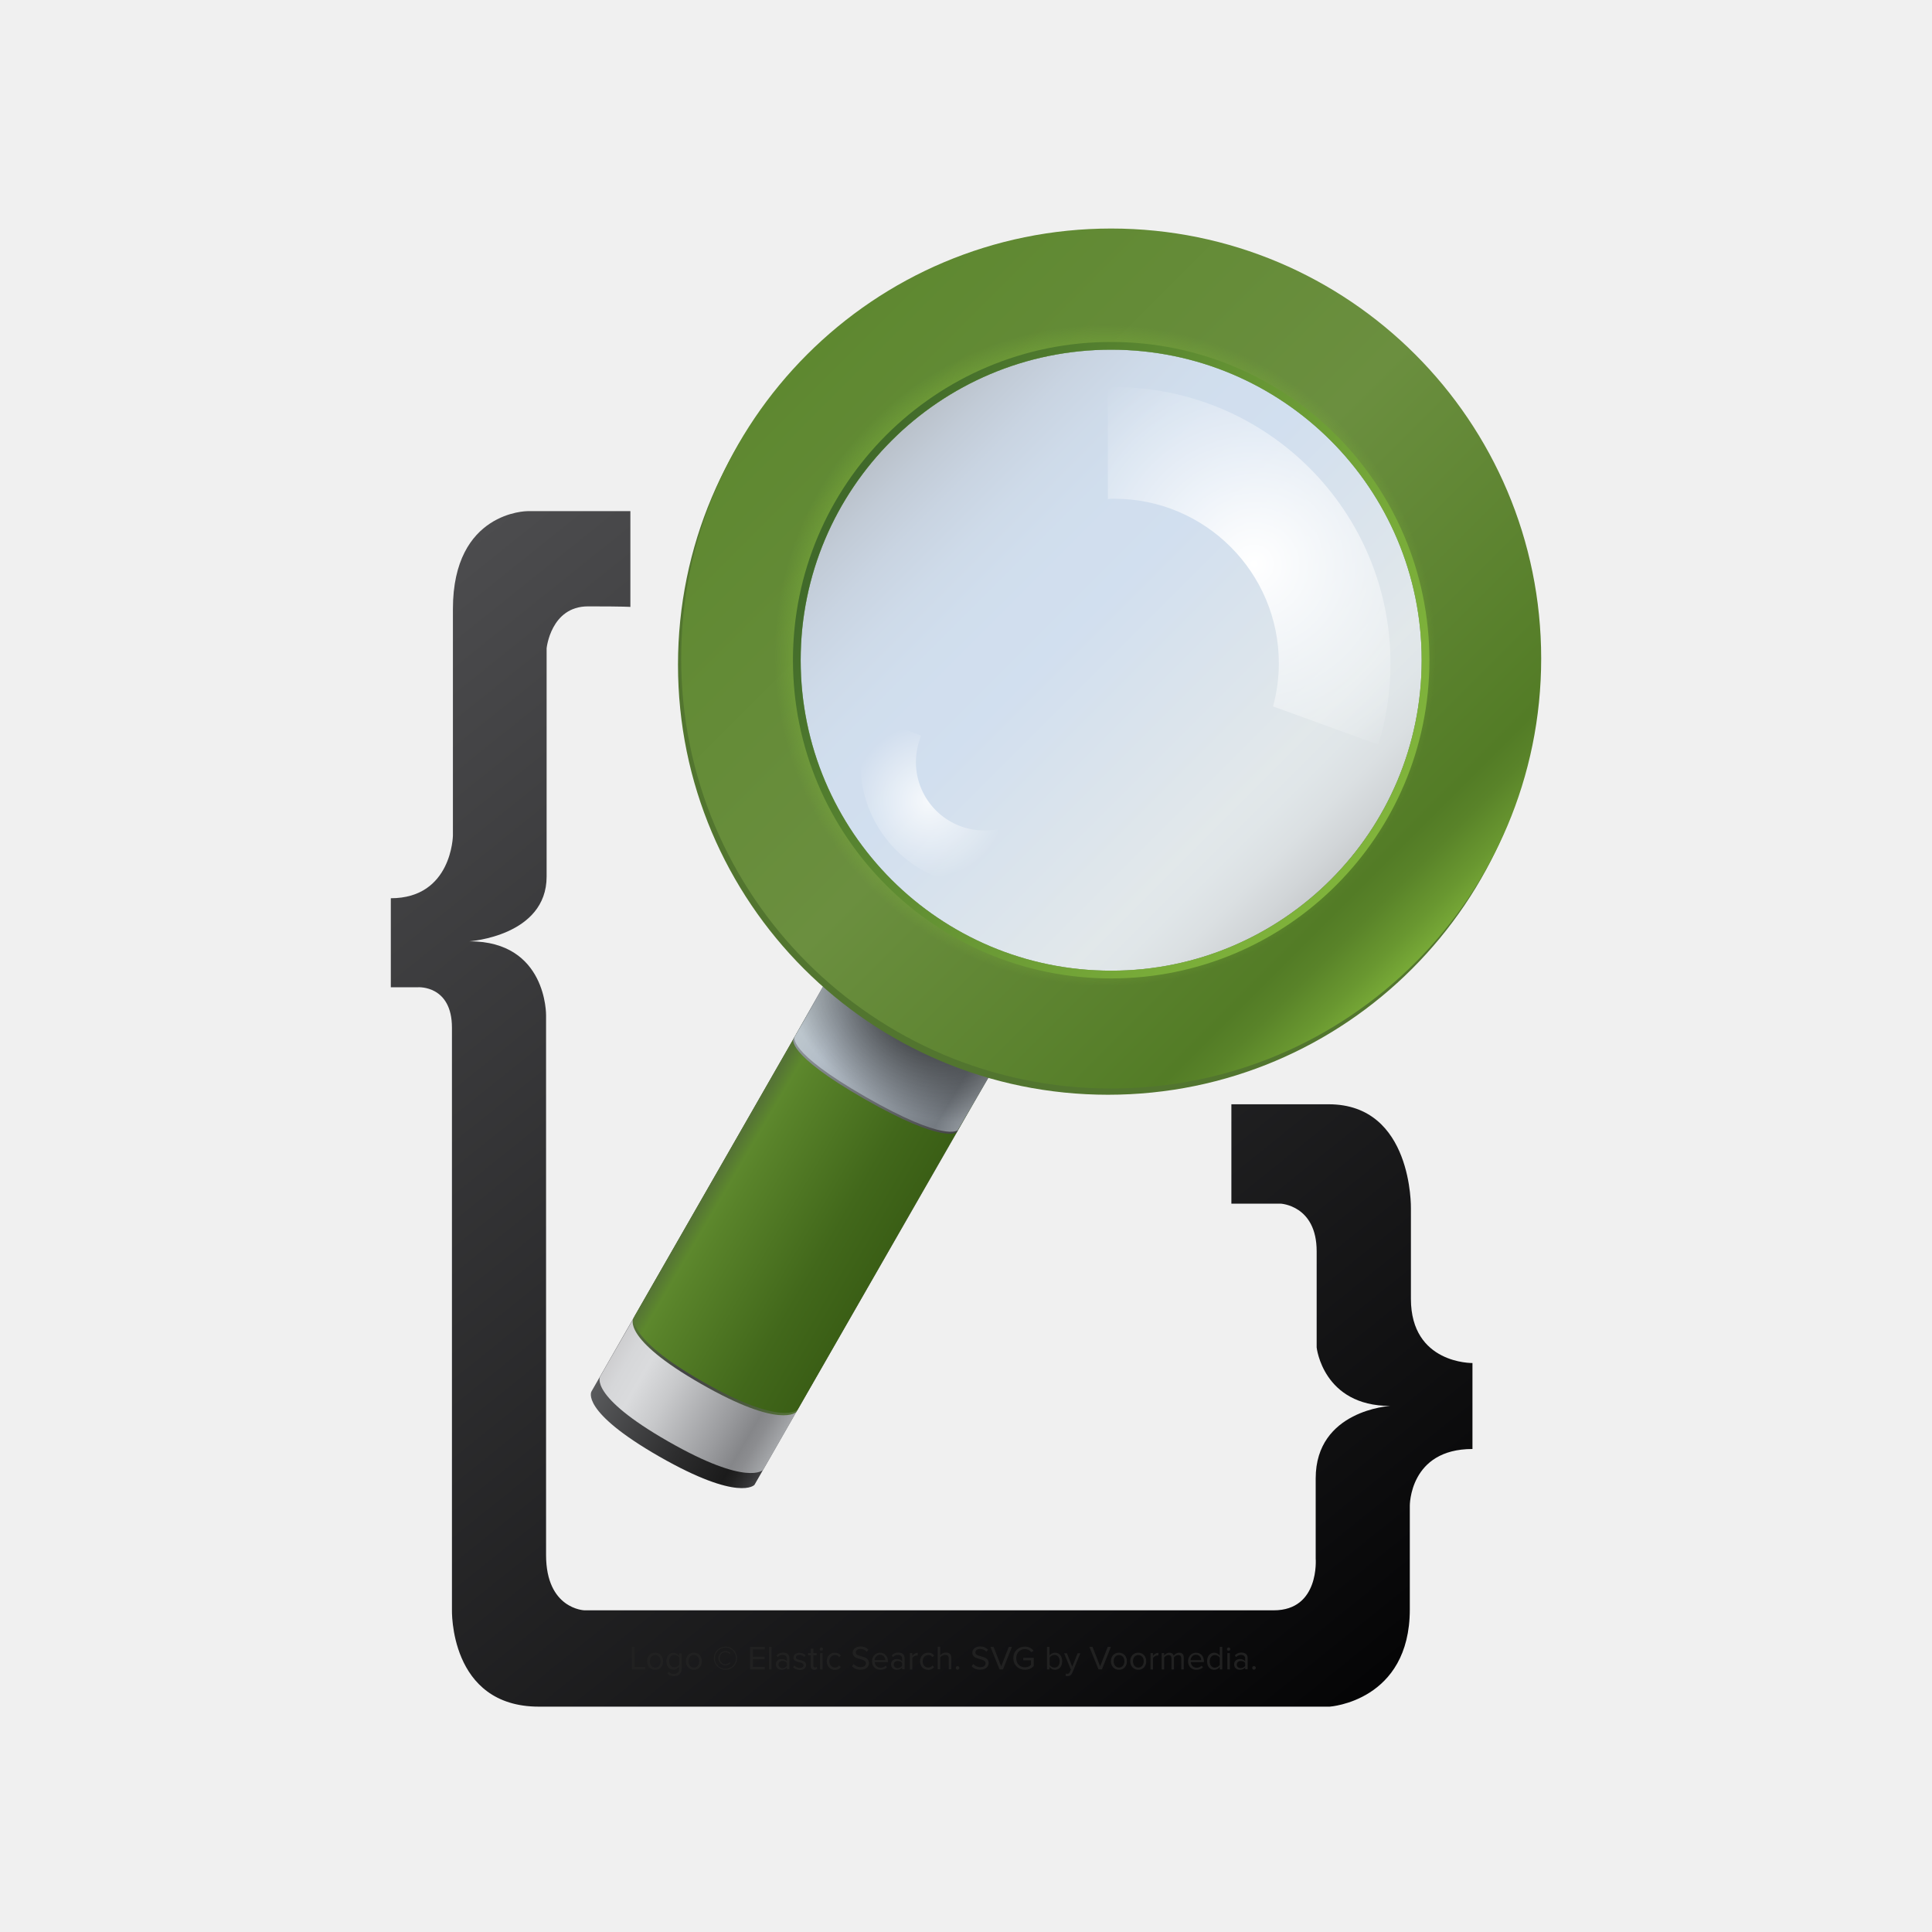
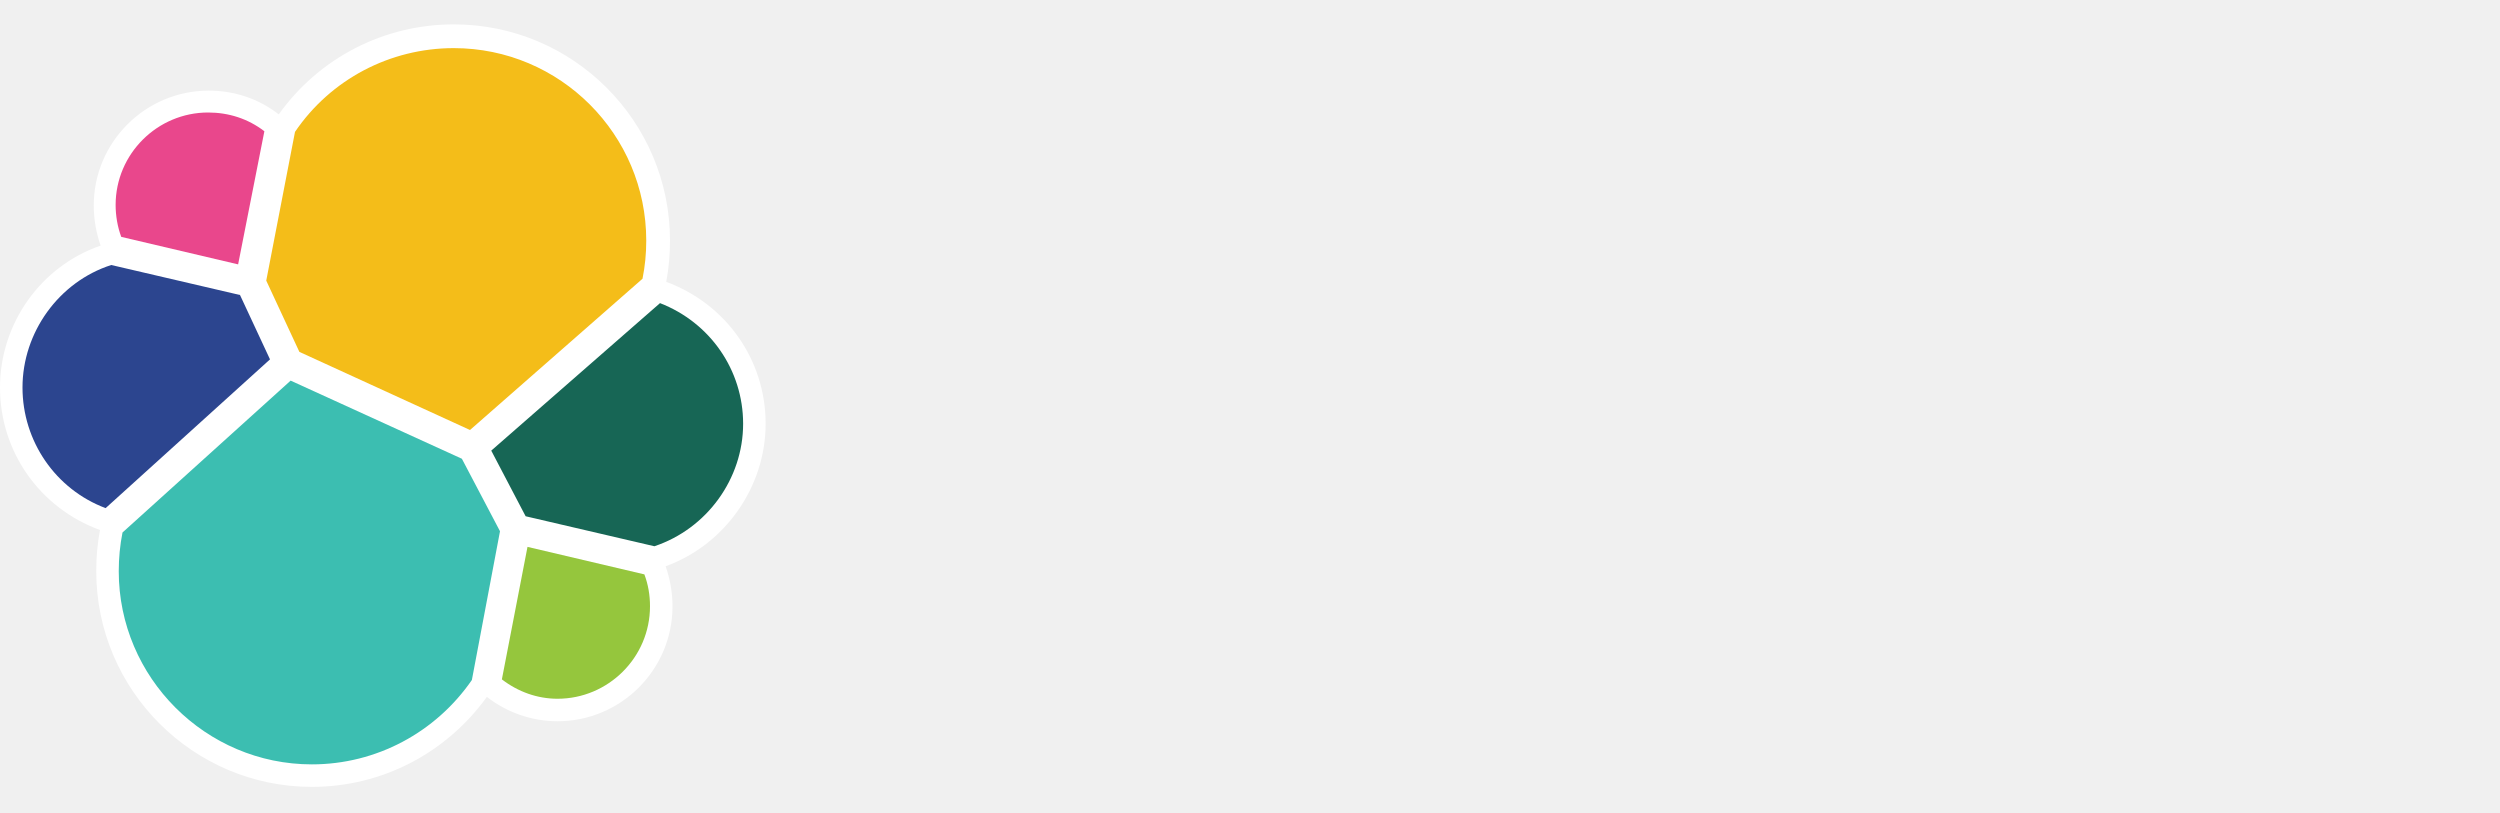
- <svg xmlns="http://www.w3.org/2000/svg" version="1.1" x="0px" y="0px" width="140px" height="140px" viewBox="0 0 140 140" style="enable-background:new 0 0 280 140;" xml:space="preserve">
-   <style type="text/css">
- 
- 	.st0{fill:#52752F;}
- 	.st1{fill:#212121;}
- 	.st2{fill:url(#SVGID_2_);}
- 	.st3{fill:url(#SVGID_3_);}
- 	.st4{fill:url(#SVGID_4_);}
- 	.st5{fill:url(#SVGID_5_);}
- 	.st6{fill:url(#SVGID_6_);}
- 	.st7{fill:url(#SVGID_7_);}
- 	.st8{fill:url(#SVGID_8_);}
- 	.st9{fill:url(#SVGID_9_);}
- 	.st10{opacity:0.5;}
- 	.st11{opacity:0.8;}
- 	.st12{fill:#636363;}
- 	.st13{fill:url(#SVGID_10_);}
- 	.st14{fill:url(#SVGID_11_);}
- 	.st15{fill:url(#SVGID_13_);}
- 	.st16{fill:url(#SVGID_14_);}
- 	.st17{fill:url(#SVGID_16_);}
- 	.st18{fill:url(#SVGID_17_);}
- 	.st19{fill:url(#SVGID_18_);}
- 	.st20{fill:url(#SVGID_19_);}
- 	.st21{fill:url(#SVGID_20_);}
- 	.st22{fill:url(#SVGID_21_);}
- 	.st23{fill:url(#SVGID_22_);}
- 	.st24{fill:url(#SVGID_23_);}
- 	.st25{fill:url(#SVGID_24_);}
- 	.st26{fill:url(#SVGID_25_);}
- 	.st27{fill:url(#SVGID_27_);}
- 	.st28{fill:url(#SVGID_28_);}
- 	.st29{opacity:0.5;fill:url(#SVGID_12_);}
- 	.st30{opacity:0.5;fill:url(#SVGID_26_);}
- 	.st31{fill-rule:evenodd;clip-rule:evenodd;fill:url(#SVGID_15_);}
- 	.st32{fill-rule:evenodd;clip-rule:evenodd;fill:url(#SVGID_1_);}
- 
- </style>
-   <g id="Layer_1">
+ <svg xmlns="http://www.w3.org/2000/svg" version="1.1" x="0px" y="0px" viewBox="0 0 400 130" preserveAspectRatio="xMinYMin meet" enable-background="new 0 0 400 130" xml:space="preserve">
+   <g>
    <g>
+       <path fill="#FFFFFF" d="M122.5,67.8c0-10.3-6.4-19.2-15.9-22.7c0.4-2.2,0.6-4.3,0.6-6.6c0-19.1-15.5-34.6-34.6-34.6        c-11.1,0-21.5,5.3-28,14.4c-3.2-2.5-7.1-3.8-11.2-3.8c-10.1,0-18.4,8.2-18.4,18.4c0,2.2,0.4,4.4,1.1,6.4C6.5,42.6,0,51.8,0,62        c0,10.3,6.4,19.3,16,22.8c-0.4,2.1-0.6,4.3-0.6,6.6c0,19,15.5,34.5,34.5,34.5c11.2,0,21.5-5.4,28-14.4c3.2,2.5,7.2,3.9,11.3,3.9        c10.1,0,18.4-8.2,18.4-18.4c0-2.2-0.4-4.4-1.1-6.4C115.9,87.2,122.5,78,122.5,67.8z" />
      <g>
-         <linearGradient id="SVGID_1_" gradientUnits="userSpaceOnUse" x1="23.627" y1="47.258" x2="90.677" y2="130.733">
-           <stop offset="0" style="stop-color:#4C4C4E" />
-           <stop offset="1" style="stop-color:#040405" />
-         </linearGradient>
-         <path class="st32" d="M45.68,43.98v-6.94h-7.46c0,0-5.4,0-5.4,7.09c0,7.09,0,16.42,0,16.42s-0.07,4.54-4.5,4.54v6.45h1.99     c0,0,2.44-0.15,2.44,2.93c0,3.07,0,42.15,0,42.15s-0.23,7.05,6.3,7.05c6.53,0,57.3,0,57.3,0s5.81-0.38,5.81-7.05     c0-6.67,0-7.5,0-7.5s-0.04-4.12,4.54-4.12v-6.23c0,0-4.46,0.08-4.46-4.65c0-4.72,0-6.56,0-6.56s0.15-7.54-5.96-7.54     c-6.11,0-7.05,0-7.05,0v7.2h3.56c0,0,2.62,0.11,2.62,3.45s0,6.97,0,6.97s0.45,4.24,5.33,4.24c0,0-5.4,0.3-5.4,5.25     c0,4.95,0,5.81,0,5.81s0.3,3.75-3.04,3.75s-49.95,0-49.95,0s-2.78-0.08-2.78-4.01s0-39.11,0-39.11s0.08-5.36-5.55-5.36     c0,0,5.59-0.38,5.59-4.69s0-16.54,0-16.54s0.3-3.04,3-3.04C45.31,43.94,45.68,43.98,45.68,43.98z" />
+         <path fill="#F4BD19" d="M47.9,56.3l27.3,12.5l27.6-24.2c0.4-2,0.6-4,0.6-6.1c0-17-13.8-30.8-30.8-30.8c-10.2,0-19.7,5-25.4,13.4         l-4.6,23.8L47.9,56.3z" />
      </g>
      <g>
-         <g>
-           <linearGradient id="SVGID_2_" gradientUnits="userSpaceOnUse" x1="52.964" y1="83.422" x2="64.889" y2="90.397">
-             <stop offset="0" style="stop-color:#5A5B5D" />
-             <stop offset="0.554" style="stop-color:#2D2D2E" />
-             <stop offset="0.834" style="stop-color:#1B1B1B" />
-             <stop offset="0.883" style="stop-color:#222222" />
-             <stop offset="0.954" style="stop-color:#343436" />
-             <stop offset="1" style="stop-color:#444446" />
-           </linearGradient>
-           <path class="st2" d="M54.67,107.6c0,0-1.1,1.26-6.89-2.05c-5.79-3.32-4.92-4.72-4.92-4.72L63.6,64.63l11.81,6.77L54.67,107.6z" />
-         </g>
-         <g>
-           <linearGradient id="SVGID_3_" gradientUnits="userSpaceOnUse" x1="50.86" y1="87.203" x2="62.736" y2="94.149" gradientTransform="matrix(0.9979 3.610000e-03 3.610000e-03 0.9937 2.064 -3.6143)">
-             <stop offset="0" style="stop-color:#CECED0" />
-             <stop offset="0.085" style="stop-color:#D6D7D9" />
-             <stop offset="0.193" style="stop-color:#DADBDD" />
-             <stop offset="0.361" style="stop-color:#C8C9CB" />
-             <stop offset="0.697" style="stop-color:#9A9B9E" />
-             <stop offset="0.834" style="stop-color:#858689" />
-             <stop offset="0.889" style="stop-color:#8C8D90" />
-             <stop offset="0.97" style="stop-color:#9FA1A4" />
-             <stop offset="1" style="stop-color:#A8AAAD" />
-           </linearGradient>
-           <path class="st3" d="M55.3,106.51c0,0-1.1,1.25-6.88-2.06c-5.79-3.31-4.93-4.7-4.93-4.7L63.27,65.3l11.81,6.77L55.3,106.51z" />
-         </g>
-         <g>
-           <linearGradient id="SVGID_4_" gradientUnits="userSpaceOnUse" x1="42.433" y1="101.827" x2="54.307" y2="108.773" gradientTransform="matrix(1.0048 -8.327000e-03 -8.341000e-03 1.0145 12.7114 -22.1509)">
-             <stop offset="0" style="stop-color:#557435" />
-             <stop offset="0.205" style="stop-color:#4B573F" />
-             <stop offset="0.368" style="stop-color:#444446" />
-             <stop offset="0.54" style="stop-color:#474B43" />
-             <stop offset="0.792" style="stop-color:#4D5F3D" />
-             <stop offset="1" style="stop-color:#557435" />
-           </linearGradient>
-           <path class="st4" d="M57.71,102.31c0,0-1.12,1.29-6.91-2.03c-5.79-3.31-4.91-4.74-4.91-4.74L63.6,64.63l11.81,6.77L57.71,102.31      z" />
-         </g>
-         <g>
-           <linearGradient id="SVGID_5_" gradientUnits="userSpaceOnUse" x1="40.671" y1="104.946" x2="52.497" y2="111.864" gradientTransform="matrix(1.0037 -6.382000e-03 -6.382000e-03 1.0111 13.7085 -23.8545)">
-             <stop offset="0" style="stop-color:#557435" />
-             <stop offset="0.076" style="stop-color:#5D882D" />
-             <stop offset="0.158" style="stop-color:#59832A" />
-             <stop offset="0.688" style="stop-color:#42681B" />
-             <stop offset="1" style="stop-color:#3A5E15" />
-           </linearGradient>
-           <path class="st5" d="M57.8,102.14c0,0-1.12,1.28-6.9-2.03c-5.79-3.31-4.91-4.74-4.91-4.74l16.19-28.21l11.81,6.77L57.8,102.14z" />
-         </g>
-         <g>
-           <linearGradient id="SVGID_6_" gradientUnits="userSpaceOnUse" x1="-251.417" y1="614.739" x2="-239.621" y2="621.639" gradientTransform="matrix(0.9377 0.1087 0.1087 0.8102 229.1084 -399.8647)">
-             <stop offset="0" style="stop-color:#90969C" />
-             <stop offset="1" style="stop-color:#444446" />
-           </linearGradient>
-           <path class="st6" d="M69.32,82.04c0,0-0.9,0.9-6.69-2.41c-5.79-3.32-5.13-4.36-5.13-4.36l5.58-9.91l11.81,6.77L69.32,82.04z" />
-         </g>
-         <g>
-           <linearGradient id="SVGID_7_" gradientUnits="userSpaceOnUse" x1="-253.082" y1="617.985" x2="-241.436" y2="624.797" gradientTransform="matrix(0.9367 0.1104 0.1104 0.8073 229.2656 -400.1313)">
-             <stop offset="0" style="stop-color:#BCC6CD" />
-             <stop offset="0.156" style="stop-color:#B4BEC8" />
-             <stop offset="0.874" style="stop-color:#747A81" />
-             <stop offset="1" style="stop-color:#90969C" />
-           </linearGradient>
-           <path class="st7" d="M69.4,81.9c0,0-0.9,0.9-6.68-2.42s-5.13-4.35-5.13-4.35l5.78-9.89l11.81,6.77L69.4,81.9z" />
-         </g>
-         <g>
-           <radialGradient id="SVGID_8_" cx="-246.755" cy="620.197" r="10.398" gradientTransform="matrix(0.8946 0.4436 -0.2777 0.635 459.5605 -211.1148)" gradientUnits="userSpaceOnUse">
-             <stop offset="0" style="stop-color:#1B1B1B;stop-opacity:0.9" />
-             <stop offset="1" style="stop-color:#1B1B1B;stop-opacity:0" />
-           </radialGradient>
-           <path class="st8" d="M69.4,81.9c0,0-0.9,0.9-6.68-2.42s-5.13-4.35-5.13-4.35l6.25-10.66l11.81,6.77L69.4,81.9z" />
-         </g>
-       </g>
-       <path class="st0" d="M80.29,17.01c-17.21,0-31.16,13.95-31.16,31.16c0,17.21,13.95,31.16,31.16,31.16s31.16-13.95,31.16-31.16    C111.46,30.96,97.5,17.01,80.29,17.01z M80.52,70.34c-12.43,0-22.5-10.07-22.5-22.5c0-12.43,10.07-22.5,22.5-22.5    c12.43,0,22.5,10.07,22.5,22.5C103.02,60.26,92.95,70.34,80.52,70.34z" />
-       <linearGradient id="SVGID_9_" gradientUnits="userSpaceOnUse" x1="58.484" y1="25.69" x2="104.722" y2="71.928">
-         <stop offset="0" style="stop-color:#5E8830" />
-         <stop offset="0.461" style="stop-color:#6B8F3F" />
-         <stop offset="0.85" style="stop-color:#537C26" />
-         <stop offset="0.879" style="stop-color:#598329" />
-         <stop offset="0.923" style="stop-color:#699730" />
-         <stop offset="0.97" style="stop-color:#80B43B" />
-       </linearGradient>
-       <path class="st9" d="M80.52,16.56c-17.21,0-31.16,13.95-31.16,31.16c0,17.21,13.95,31.16,31.16,31.16s31.16-13.95,31.16-31.16    C111.68,30.51,97.73,16.56,80.52,16.56z M80.52,70.34c-12.43,0-22.5-10.07-22.5-22.5c0-12.43,10.07-22.5,22.5-22.5    c12.43,0,22.5,10.07,22.5,22.5C103.02,60.26,92.95,70.34,80.52,70.34z" />
-       <radialGradient id="SVGID_10_" cx="80.069" cy="47.5" r="31.162" gradientUnits="userSpaceOnUse">
-         <stop offset="0.631" style="stop-color:#80B43B" />
-         <stop offset="0.769" style="stop-color:#80B43B;stop-opacity:0" />
-       </radialGradient>
-       <path class="st13" d="M80.07,16.34c-17.21,0-31.16,13.95-31.16,31.16c0,17.21,13.95,31.16,31.16,31.16    c17.21,0,31.16-13.95,31.16-31.16C111.23,30.29,97.28,16.34,80.07,16.34z M80.52,70.34c-12.43,0-22.5-10.07-22.5-22.5    c0-12.43,10.07-22.5,22.5-22.5c12.43,0,22.5,10.07,22.5,22.5C103.02,60.26,92.95,70.34,80.52,70.34z" />
-       <linearGradient id="SVGID_11_" gradientUnits="userSpaceOnUse" x1="60.532" y1="36.815" x2="100.929" y2="59.095">
-         <stop offset="6.796080e-03" style="stop-color:#40692A" />
-         <stop offset="0.104" style="stop-color:#49732C" />
-         <stop offset="0.486" style="stop-color:#679634" />
-         <stop offset="0.798" style="stop-color:#79AC39" />
-         <stop offset="1" style="stop-color:#80B43B" />
-       </linearGradient>
-       <path class="st14" d="M80.52,24.78c-12.74,0-23.06,10.33-23.06,23.06S67.78,70.9,80.52,70.9s23.06-10.33,23.06-23.06    S93.26,24.78,80.52,24.78z M80.52,70.34c-12.43,0-22.5-10.07-22.5-22.5c0-12.43,10.07-22.5,22.5-22.5    c12.43,0,22.5,10.07,22.5,22.5C103.02,60.26,92.95,70.34,80.52,70.34z" />
-       <linearGradient id="SVGID_12_" gradientUnits="userSpaceOnUse" x1="63.194" y1="30.513" x2="97.962" y2="65.281">
-         <stop offset="4.823020e-03" style="stop-color:#768290" />
-         <stop offset="0.035" style="stop-color:#8190A2" />
-         <stop offset="0.093" style="stop-color:#93A6BD" />
-         <stop offset="0.155" style="stop-color:#A1B7D2" />
-         <stop offset="0.224" style="stop-color:#ABC4E1" />
-         <stop offset="0.305" style="stop-color:#B0CBEA" />
-         <stop offset="0.427" style="stop-color:#B2CDED" />
-         <stop offset="0.776" style="stop-color:#D3DFE4" />
-         <stop offset="0.825" style="stop-color:#CFDBE0" />
-         <stop offset="0.875" style="stop-color:#C5CFD4" />
-         <stop offset="0.925" style="stop-color:#B2BABF" />
-         <stop offset="0.975" style="stop-color:#999EA3" />
-         <stop offset="1" style="stop-color:#8A8D92" />
-       </linearGradient>
-       <circle class="st29" cx="80.52" cy="47.84" r="22.5" />
-       <g>
-         <radialGradient id="SVGID_13_" cx="90.869" cy="40.863" r="16.639" gradientUnits="userSpaceOnUse">
-           <stop offset="0" style="stop-color:#FFFFFF" />
-           <stop offset="1" style="stop-color:#FFFFFF;stop-opacity:0" />
-         </radialGradient>
-         <path class="st15" d="M80.74,36.14c6.59,0,11.93,5.34,11.93,11.92c0,1.08-0.15,2.13-0.42,3.13l7.63,2.77     c0.57-1.86,0.88-3.84,0.88-5.89c0-11.06-8.97-20.02-20.03-20.02c-0.15,0-0.3,0-0.45,0v8.11C80.44,36.14,80.59,36.14,80.74,36.14z     " />
-       </g>
-       <g class="st11">
-         <radialGradient id="SVGID_14_" cx="67.328" cy="58.032" r="5.608" gradientUnits="userSpaceOnUse">
-           <stop offset="0" style="stop-color:#FFFFFF" />
-           <stop offset="1" style="stop-color:#FFFFFF;stop-opacity:0" />
-         </radialGradient>
-         <path class="st16" d="M71.33,60.18c-2.74,0-4.96-2.22-4.96-4.96c0-0.68,0.14-1.33,0.38-1.91l-3.69-1.45     c-0.46,1.07-0.71,2.25-0.71,3.49c0,4.89,3.97,8.86,8.86,8.86c0.37,0,0.74-0.03,1.1-0.07v-4.05     C71.99,60.15,71.67,60.18,71.33,60.18z" />
+         <path fill="#3CBEB1" d="M19.6,85.2c-0.4,2-0.6,4.1-0.6,6.2c0,17,13.9,30.9,30.9,30.9c10.3,0,19.8-5.1,25.6-13.5L80,85l-6.1-11.6         L46.5,60.9L19.6,85.2z" />
      </g>
      <g>
-         <path class="st1" d="M45.79,120.97v-1.63h0.2v1.45h0.76v0.18H45.79z" />
-         <path class="st1" d="M46.89,120.38c0-0.34,0.22-0.62,0.58-0.62s0.58,0.28,0.58,0.62S47.84,121,47.48,121     S46.89,120.72,46.89,120.38z M47.87,120.38c0-0.24-0.14-0.45-0.39-0.45s-0.39,0.21-0.39,0.45c0,0.24,0.14,0.46,0.39,0.46     S47.87,120.62,47.87,120.38z" />
-         <path class="st1" d="M48.36,121.27l0.09-0.13c0.1,0.11,0.21,0.16,0.38,0.16c0.2,0,0.38-0.1,0.38-0.34v-0.18     c-0.09,0.12-0.23,0.21-0.4,0.21c-0.31,0-0.52-0.23-0.52-0.61c0-0.38,0.21-0.61,0.52-0.61c0.16,0,0.3,0.08,0.4,0.21v-0.18h0.18     v1.16c0,0.37-0.28,0.5-0.56,0.5C48.64,121.45,48.5,121.41,48.36,121.27z M49.22,120.63v-0.52c-0.07-0.1-0.21-0.19-0.35-0.19     c-0.24,0-0.38,0.19-0.38,0.45c0,0.26,0.14,0.45,0.38,0.45C49.01,120.82,49.15,120.73,49.22,120.63z" />
-         <path class="st1" d="M49.7,120.38c0-0.34,0.22-0.62,0.58-0.62s0.58,0.28,0.58,0.62S50.64,121,50.28,121S49.7,120.72,49.7,120.38z      M50.67,120.38c0-0.24-0.14-0.45-0.39-0.45s-0.39,0.21-0.39,0.45c0,0.24,0.14,0.46,0.39,0.46S50.67,120.62,50.67,120.38z" />
-         <path class="st1" d="M52.57,121c-0.46,0-0.84-0.38-0.84-0.84c0-0.47,0.38-0.84,0.84-0.84c0.47,0,0.84,0.38,0.84,0.84     C53.41,120.62,53.03,121,52.57,121z M52.57,119.39c-0.42,0-0.77,0.34-0.77,0.77c0,0.42,0.35,0.77,0.77,0.77     c0.42,0,0.77-0.35,0.77-0.77C53.33,119.73,52.99,119.39,52.57,119.39z M52.93,120.52c-0.09,0.1-0.21,0.16-0.36,0.16     c-0.28,0-0.51-0.23-0.51-0.52s0.23-0.52,0.51-0.52c0.15,0,0.27,0.06,0.36,0.16l-0.06,0.06c-0.06-0.09-0.18-0.14-0.3-0.14     c-0.22,0-0.42,0.18-0.42,0.44c0,0.26,0.2,0.44,0.42,0.44c0.12,0,0.23-0.06,0.3-0.14L52.93,120.52z" />
-         <path class="st1" d="M54.35,120.97v-1.63h1.07v0.18h-0.86v0.53h0.85v0.18h-0.85v0.56h0.86v0.18H54.35z" />
-         <path class="st1" d="M55.73,120.97v-1.63h0.18v1.63H55.73z" />
-         <path class="st1" d="M57.02,120.97v-0.13c-0.1,0.11-0.23,0.16-0.39,0.16c-0.2,0-0.41-0.13-0.41-0.39c0-0.27,0.21-0.39,0.41-0.39     c0.16,0,0.3,0.05,0.39,0.16v-0.21c0-0.16-0.13-0.25-0.3-0.25c-0.14,0-0.26,0.05-0.36,0.16l-0.09-0.13     c0.13-0.13,0.28-0.2,0.47-0.2c0.25,0,0.46,0.11,0.46,0.4v0.81H57.02z M57.02,120.72v-0.22c-0.07-0.1-0.2-0.14-0.32-0.14     c-0.17,0-0.29,0.11-0.29,0.26c0,0.15,0.12,0.26,0.29,0.26C56.82,120.87,56.95,120.82,57.02,120.72z" />
-         <path class="st1" d="M57.47,120.82l0.09-0.13c0.08,0.09,0.23,0.17,0.39,0.17c0.18,0,0.28-0.08,0.28-0.2     c0-0.29-0.73-0.11-0.73-0.55c0-0.19,0.16-0.34,0.44-0.34c0.2,0,0.34,0.08,0.44,0.17l-0.09,0.13c-0.07-0.08-0.2-0.15-0.35-0.15     c-0.16,0-0.26,0.08-0.26,0.19c0,0.26,0.73,0.09,0.73,0.55c0,0.2-0.16,0.36-0.46,0.36C57.75,121,57.59,120.94,57.47,120.82z" />
-         <path class="st1" d="M58.75,120.72v-0.77h-0.2v-0.16h0.2v-0.32h0.19v0.32h0.24v0.16h-0.24v0.73c0,0.09,0.04,0.15,0.12,0.15     c0.05,0,0.1-0.03,0.12-0.05l0.05,0.14c-0.05,0.04-0.11,0.08-0.22,0.08C58.83,121,58.75,120.9,58.75,120.72z" />
-         <path class="st1" d="M59.4,119.5c0-0.07,0.06-0.12,0.12-0.12s0.12,0.06,0.12,0.12s-0.05,0.12-0.12,0.12S59.4,119.57,59.4,119.5z      M59.43,120.97v-1.18h0.18v1.18H59.43z" />
-         <path class="st1" d="M59.91,120.38c0-0.35,0.24-0.62,0.59-0.62c0.21,0,0.34,0.09,0.43,0.21l-0.12,0.11     c-0.08-0.11-0.18-0.15-0.3-0.15c-0.25,0-0.41,0.19-0.41,0.45s0.16,0.46,0.41,0.46c0.12,0,0.22-0.05,0.3-0.15l0.12,0.11     c-0.09,0.12-0.22,0.21-0.43,0.21C60.15,121,59.91,120.73,59.91,120.38z" />
-         <path class="st1" d="M61.74,120.74l0.12-0.16c0.1,0.12,0.28,0.23,0.51,0.23c0.29,0,0.38-0.16,0.38-0.28     c0-0.42-0.96-0.19-0.96-0.77c0-0.27,0.24-0.45,0.56-0.45c0.25,0,0.44,0.09,0.58,0.23l-0.12,0.15c-0.12-0.14-0.29-0.2-0.47-0.2     c-0.19,0-0.33,0.1-0.33,0.26c0,0.37,0.96,0.16,0.96,0.76c0,0.23-0.16,0.48-0.6,0.48C62.08,121,61.87,120.89,61.74,120.74z" />
-         <path class="st1" d="M63.19,120.38c0-0.34,0.24-0.62,0.58-0.62c0.36,0,0.57,0.28,0.57,0.63v0.05h-0.95     c0.01,0.22,0.17,0.41,0.42,0.41c0.14,0,0.27-0.05,0.37-0.15l0.09,0.12c-0.12,0.12-0.28,0.18-0.47,0.18     C63.44,121,63.19,120.75,63.19,120.38z M63.77,119.91c-0.25,0-0.38,0.21-0.39,0.39h0.77C64.16,120.13,64.04,119.91,63.77,119.91z     " />
-         <path class="st1" d="M65.37,120.97v-0.13c-0.1,0.11-0.23,0.16-0.39,0.16c-0.2,0-0.41-0.13-0.41-0.39c0-0.27,0.21-0.39,0.41-0.39     c0.16,0,0.3,0.05,0.39,0.16v-0.21c0-0.16-0.13-0.25-0.3-0.25c-0.14,0-0.26,0.05-0.36,0.16l-0.09-0.13     c0.13-0.13,0.28-0.2,0.47-0.2c0.25,0,0.46,0.11,0.46,0.4v0.81H65.37z M65.37,120.72v-0.22c-0.07-0.1-0.2-0.14-0.32-0.14     c-0.17,0-0.29,0.11-0.29,0.26c0,0.15,0.12,0.26,0.29,0.26C65.18,120.87,65.3,120.82,65.37,120.72z" />
-         <path class="st1" d="M65.93,120.97v-1.18h0.18v0.19c0.1-0.12,0.23-0.21,0.39-0.21v0.19c-0.02,0-0.04,0-0.07,0     c-0.11,0-0.27,0.09-0.32,0.19v0.83H65.93z" />
-         <path class="st1" d="M66.67,120.38c0-0.35,0.24-0.62,0.59-0.62c0.21,0,0.34,0.09,0.43,0.21l-0.12,0.11     c-0.08-0.11-0.18-0.15-0.3-0.15c-0.25,0-0.41,0.19-0.41,0.45s0.16,0.46,0.41,0.46c0.12,0,0.22-0.05,0.3-0.15l0.12,0.11     c-0.09,0.12-0.22,0.21-0.43,0.21C66.9,121,66.67,120.73,66.67,120.38z" />
-         <path class="st1" d="M68.75,120.97v-0.78c0-0.21-0.1-0.27-0.27-0.27c-0.14,0-0.28,0.09-0.35,0.18v0.86h-0.18v-1.63h0.18v0.62     c0.08-0.1,0.24-0.2,0.42-0.2c0.25,0,0.38,0.12,0.38,0.38v0.83H68.75z" />
-         <path class="st1" d="M69.26,120.86c0-0.07,0.06-0.13,0.13-0.13s0.13,0.06,0.13,0.13c0,0.07-0.06,0.13-0.13,0.13     S69.26,120.94,69.26,120.86z" />
-         <path class="st1" d="M70.41,120.74l0.12-0.16c0.1,0.12,0.28,0.23,0.51,0.23c0.29,0,0.38-0.16,0.38-0.28     c0-0.42-0.96-0.19-0.96-0.77c0-0.27,0.24-0.45,0.56-0.45c0.25,0,0.44,0.09,0.58,0.23l-0.12,0.15c-0.12-0.14-0.29-0.2-0.47-0.2     c-0.19,0-0.33,0.1-0.33,0.26c0,0.37,0.96,0.16,0.96,0.76c0,0.23-0.16,0.48-0.6,0.48C70.75,121,70.54,120.89,70.41,120.74z" />
-         <path class="st1" d="M72.43,120.97l-0.66-1.63H72l0.55,1.41l0.55-1.41h0.23l-0.65,1.63H72.43z" />
-         <path class="st1" d="M73.43,120.16c0-0.51,0.37-0.84,0.84-0.84c0.29,0,0.49,0.13,0.63,0.3l-0.16,0.1     c-0.1-0.13-0.28-0.22-0.47-0.22c-0.36,0-0.63,0.27-0.63,0.66c0,0.39,0.27,0.66,0.63,0.66c0.2,0,0.36-0.09,0.44-0.18v-0.33h-0.56     v-0.18h0.76v0.59c-0.15,0.17-0.37,0.28-0.64,0.28C73.81,121,73.43,120.66,73.43,120.16z" />
-         <path class="st1" d="M75.87,120.97v-1.63h0.18v0.63c0.1-0.13,0.24-0.21,0.4-0.21c0.31,0,0.52,0.24,0.52,0.62     c0,0.38-0.22,0.62-0.52,0.62c-0.17,0-0.31-0.08-0.4-0.21v0.18H75.87z M76.41,120.84c0.24,0,0.38-0.19,0.38-0.46     c0-0.26-0.14-0.46-0.38-0.46c-0.15,0-0.29,0.09-0.35,0.19v0.54C76.12,120.75,76.26,120.84,76.41,120.84z" />
-         <path class="st1" d="M77.24,121.27c0.03,0.01,0.07,0.02,0.1,0.02c0.08,0,0.13-0.03,0.18-0.12l0.08-0.18l-0.49-1.19h0.2l0.39,0.97     l0.39-0.97h0.2l-0.59,1.42c-0.07,0.17-0.19,0.24-0.35,0.24c-0.04,0-0.1-0.01-0.13-0.02L77.24,121.27z" />
-         <path class="st1" d="M79.6,120.97l-0.66-1.63h0.23l0.55,1.41l0.55-1.41h0.23l-0.65,1.63H79.6z" />
-         <path class="st1" d="M80.5,120.38c0-0.34,0.22-0.62,0.58-0.62s0.58,0.28,0.58,0.62S81.45,121,81.09,121S80.5,120.72,80.5,120.38z      M81.48,120.38c0-0.24-0.14-0.45-0.39-0.45s-0.39,0.21-0.39,0.45c0,0.24,0.14,0.46,0.39,0.46S81.48,120.62,81.48,120.38z" />
-         <path class="st1" d="M81.9,120.38c0-0.34,0.22-0.62,0.58-0.62s0.58,0.28,0.58,0.62S82.84,121,82.49,121S81.9,120.72,81.9,120.38z      M82.88,120.38c0-0.24-0.14-0.45-0.39-0.45s-0.39,0.21-0.39,0.45c0,0.24,0.14,0.46,0.39,0.46S82.88,120.62,82.88,120.38z" />
-         <path class="st1" d="M83.37,120.97v-1.18h0.18v0.19c0.1-0.12,0.23-0.21,0.39-0.21v0.19c-0.02,0-0.04,0-0.07,0     c-0.11,0-0.27,0.09-0.32,0.19v0.83H83.37z" />
-         <path class="st1" d="M85.6,120.97v-0.8c0-0.15-0.06-0.24-0.22-0.24c-0.12,0-0.25,0.08-0.31,0.18v0.86h-0.18v-0.8     c0-0.15-0.06-0.24-0.22-0.24c-0.12,0-0.25,0.09-0.31,0.18v0.86h-0.18v-1.18h0.18v0.17c0.05-0.08,0.21-0.2,0.38-0.2     c0.18,0,0.28,0.1,0.31,0.22c0.07-0.11,0.22-0.22,0.4-0.22c0.21,0,0.33,0.12,0.33,0.36v0.85H85.6z" />
-         <path class="st1" d="M86.09,120.38c0-0.34,0.24-0.62,0.58-0.62c0.36,0,0.57,0.28,0.57,0.63v0.05h-0.95     c0.01,0.22,0.17,0.41,0.42,0.41c0.14,0,0.27-0.05,0.37-0.15l0.09,0.12c-0.12,0.12-0.28,0.18-0.47,0.18     C86.34,121,86.09,120.75,86.09,120.38z M86.66,119.91c-0.25,0-0.38,0.21-0.39,0.39h0.77C87.05,120.13,86.93,119.91,86.66,119.91z     " />
-         <path class="st1" d="M88.39,120.97v-0.18c-0.09,0.12-0.23,0.21-0.4,0.21c-0.31,0-0.52-0.23-0.52-0.62c0-0.38,0.22-0.62,0.52-0.62     c0.16,0,0.3,0.08,0.4,0.21v-0.63h0.18v1.63H88.39z M88.39,120.65v-0.53c-0.06-0.1-0.21-0.19-0.35-0.19     c-0.24,0-0.38,0.2-0.38,0.46c0,0.26,0.14,0.46,0.38,0.46C88.18,120.84,88.32,120.75,88.39,120.65z" />
-         <path class="st1" d="M88.91,119.5c0-0.07,0.06-0.12,0.12-0.12s0.12,0.06,0.12,0.12s-0.05,0.12-0.12,0.12     S88.91,119.57,88.91,119.5z M88.94,120.97v-1.18h0.18v1.18H88.94z" />
-         <path class="st1" d="M90.23,120.97v-0.13c-0.1,0.11-0.23,0.16-0.39,0.16c-0.2,0-0.41-0.13-0.41-0.39c0-0.27,0.21-0.39,0.41-0.39     c0.16,0,0.3,0.05,0.39,0.16v-0.21c0-0.16-0.13-0.25-0.3-0.25c-0.14,0-0.26,0.05-0.36,0.16l-0.09-0.13     c0.13-0.13,0.28-0.2,0.47-0.2c0.25,0,0.46,0.11,0.46,0.4v0.81H90.23z M90.23,120.72v-0.22c-0.07-0.1-0.2-0.14-0.32-0.14     c-0.17,0-0.29,0.11-0.29,0.26c0,0.15,0.12,0.26,0.29,0.26C90.03,120.87,90.15,120.82,90.23,120.72z" />
-         <path class="st1" d="M90.74,120.86c0-0.07,0.06-0.13,0.13-0.13s0.13,0.06,0.13,0.13c0,0.07-0.06,0.13-0.13,0.13     S90.74,120.94,90.74,120.86z" />
+         <path fill="#E9478C" d="M19.4,37.9l18.7,4.4L42.3,21c-2.6-2-5.7-3-9-3c-8.1,0-14.8,6.6-14.8,14.8C18.5,34.5,18.8,36.3,19.4,37.9z         " />
+       </g>
+       <g>
+         <path fill="#2C458F" d="M17.8,42.4C9.4,45.1,3.6,53.2,3.6,62c0,8.6,5.3,16.3,13.3,19.3l26.3-23.8l-4.8-10.3L17.8,42.4z" />
+       </g>
+       <g>
+         <path fill="#95C63D" d="M80.3,108.7c2.6,2,5.7,3.1,8.9,3.1c8.1,0,14.8-6.6,14.8-14.8c0-1.8-0.3-3.5-0.9-5.1l-18.7-4.4L80.3,108.7         z" />
+       </g>
+       <g>
+         <path fill="#176655" d="M84.1,82.6l20.6,4.8c8.4-2.8,14.2-10.8,14.2-19.6c0-8.6-5.3-16.2-13.3-19.3l-27,23.6L84.1,82.6z" />
      </g>
    </g>
  </g>
</svg>
